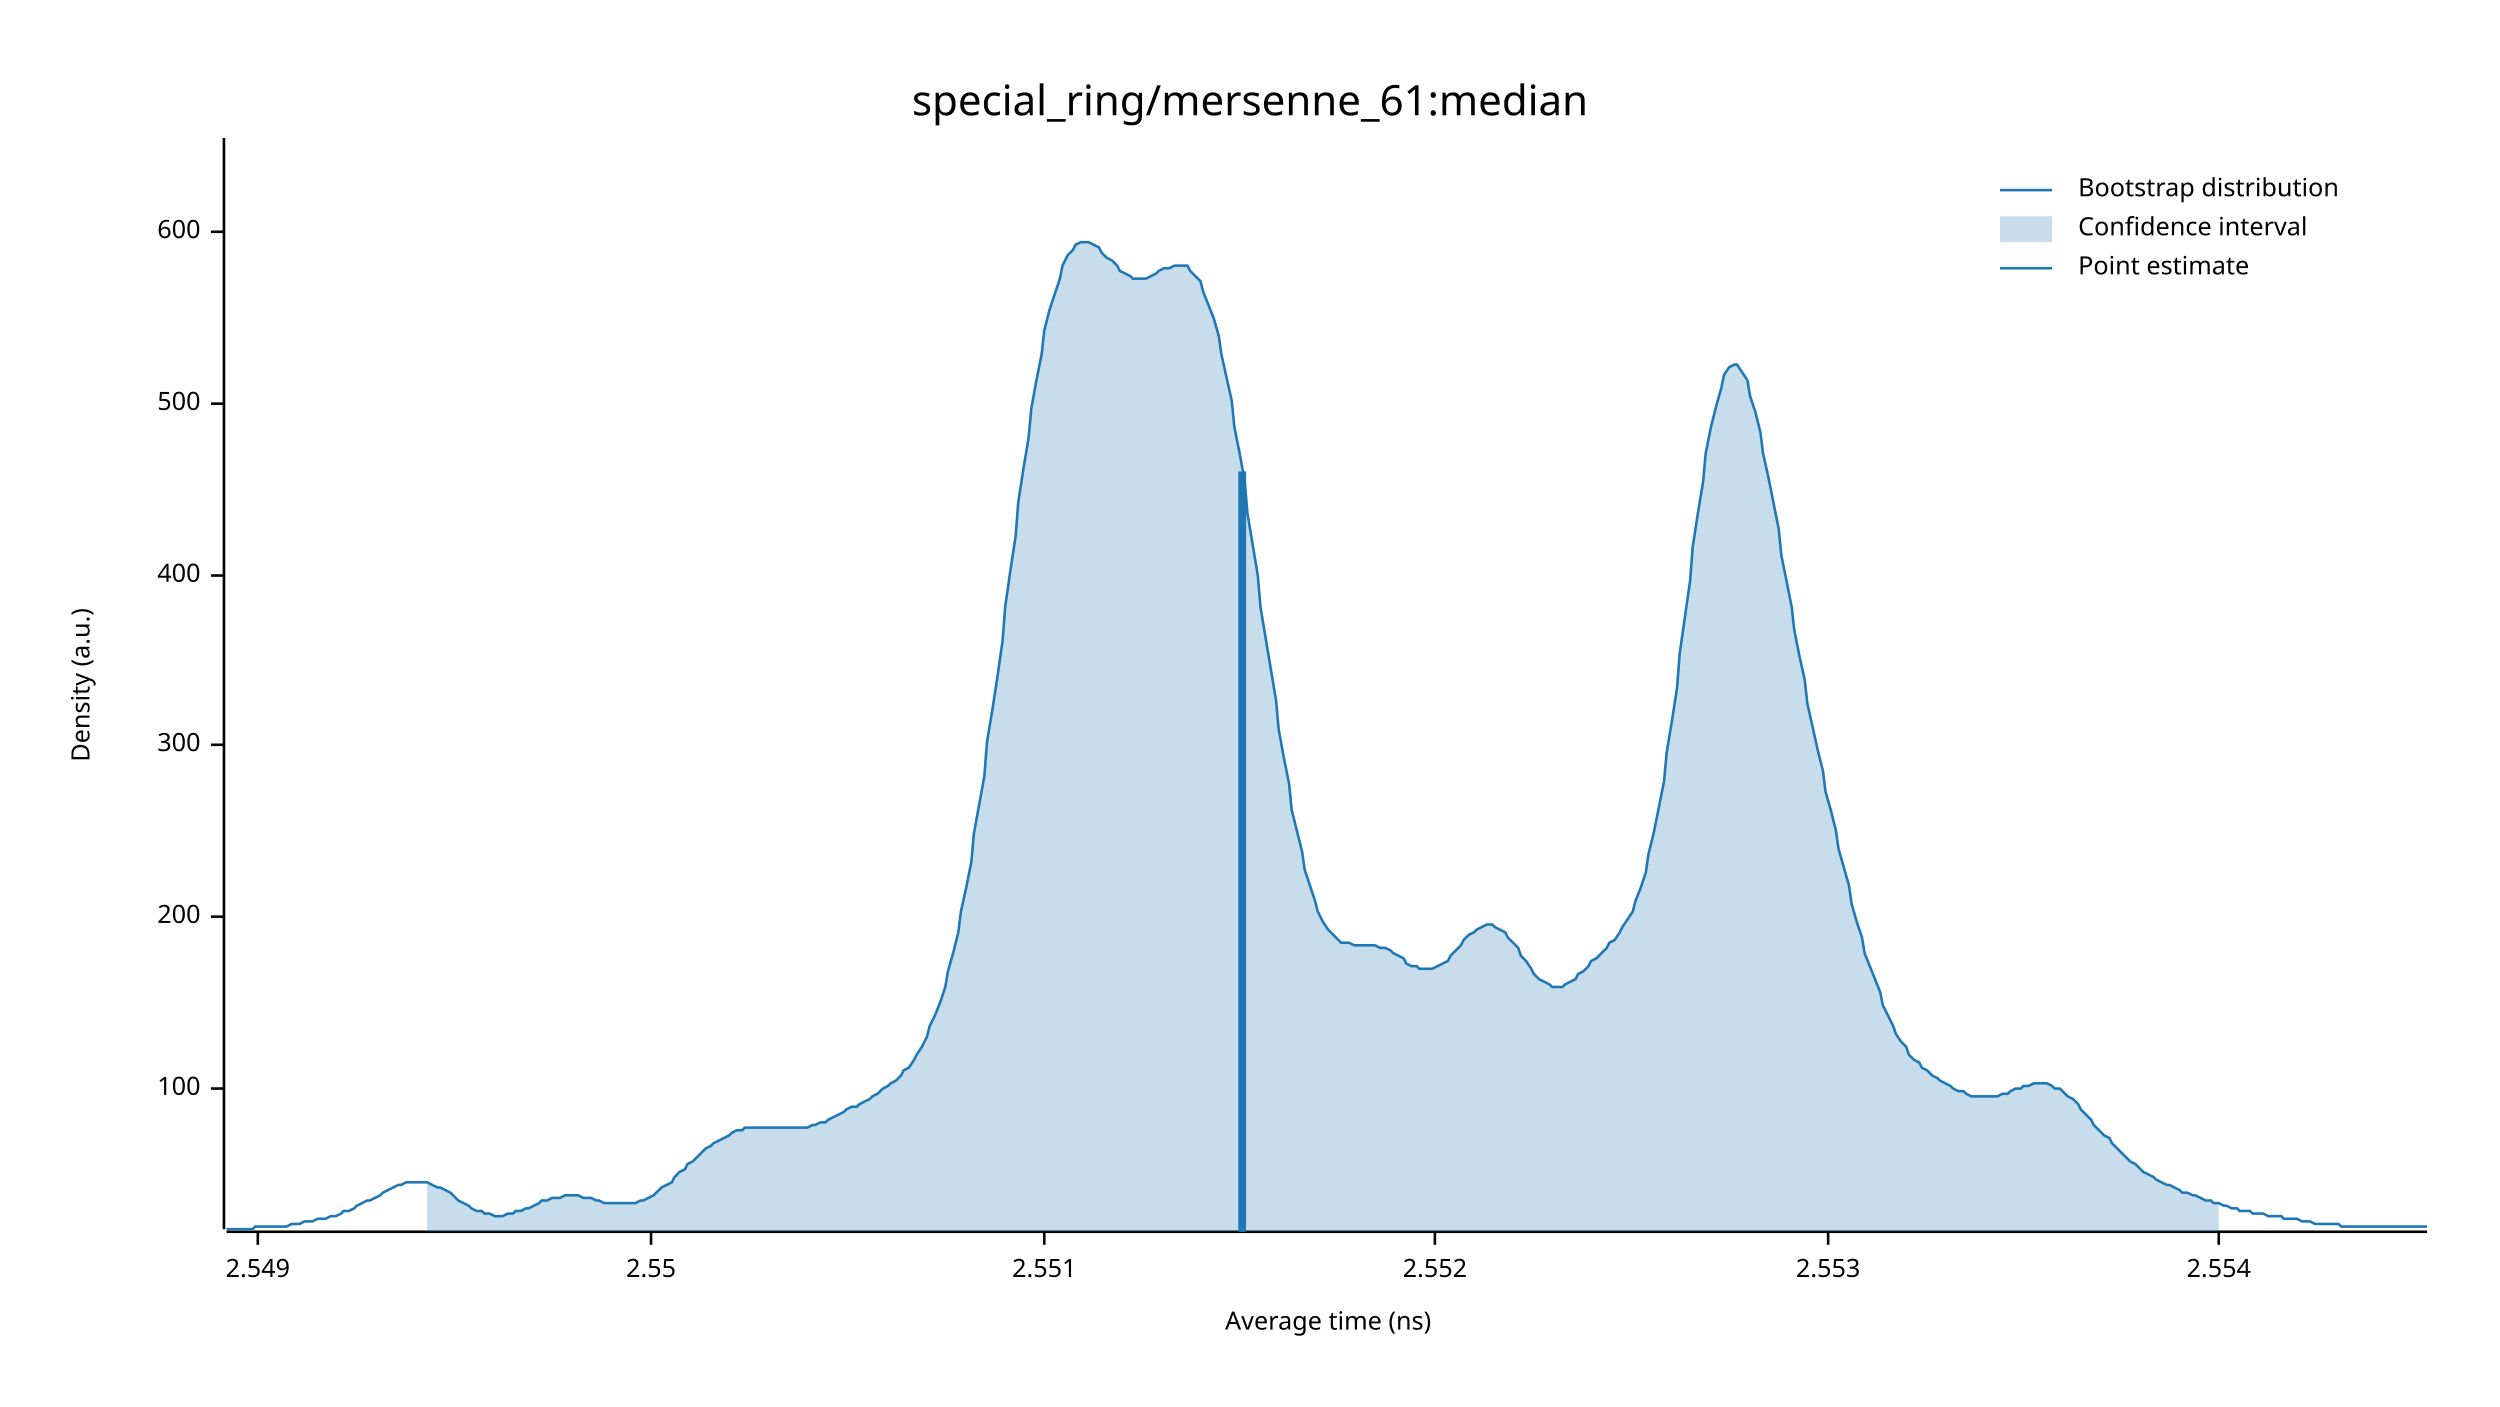
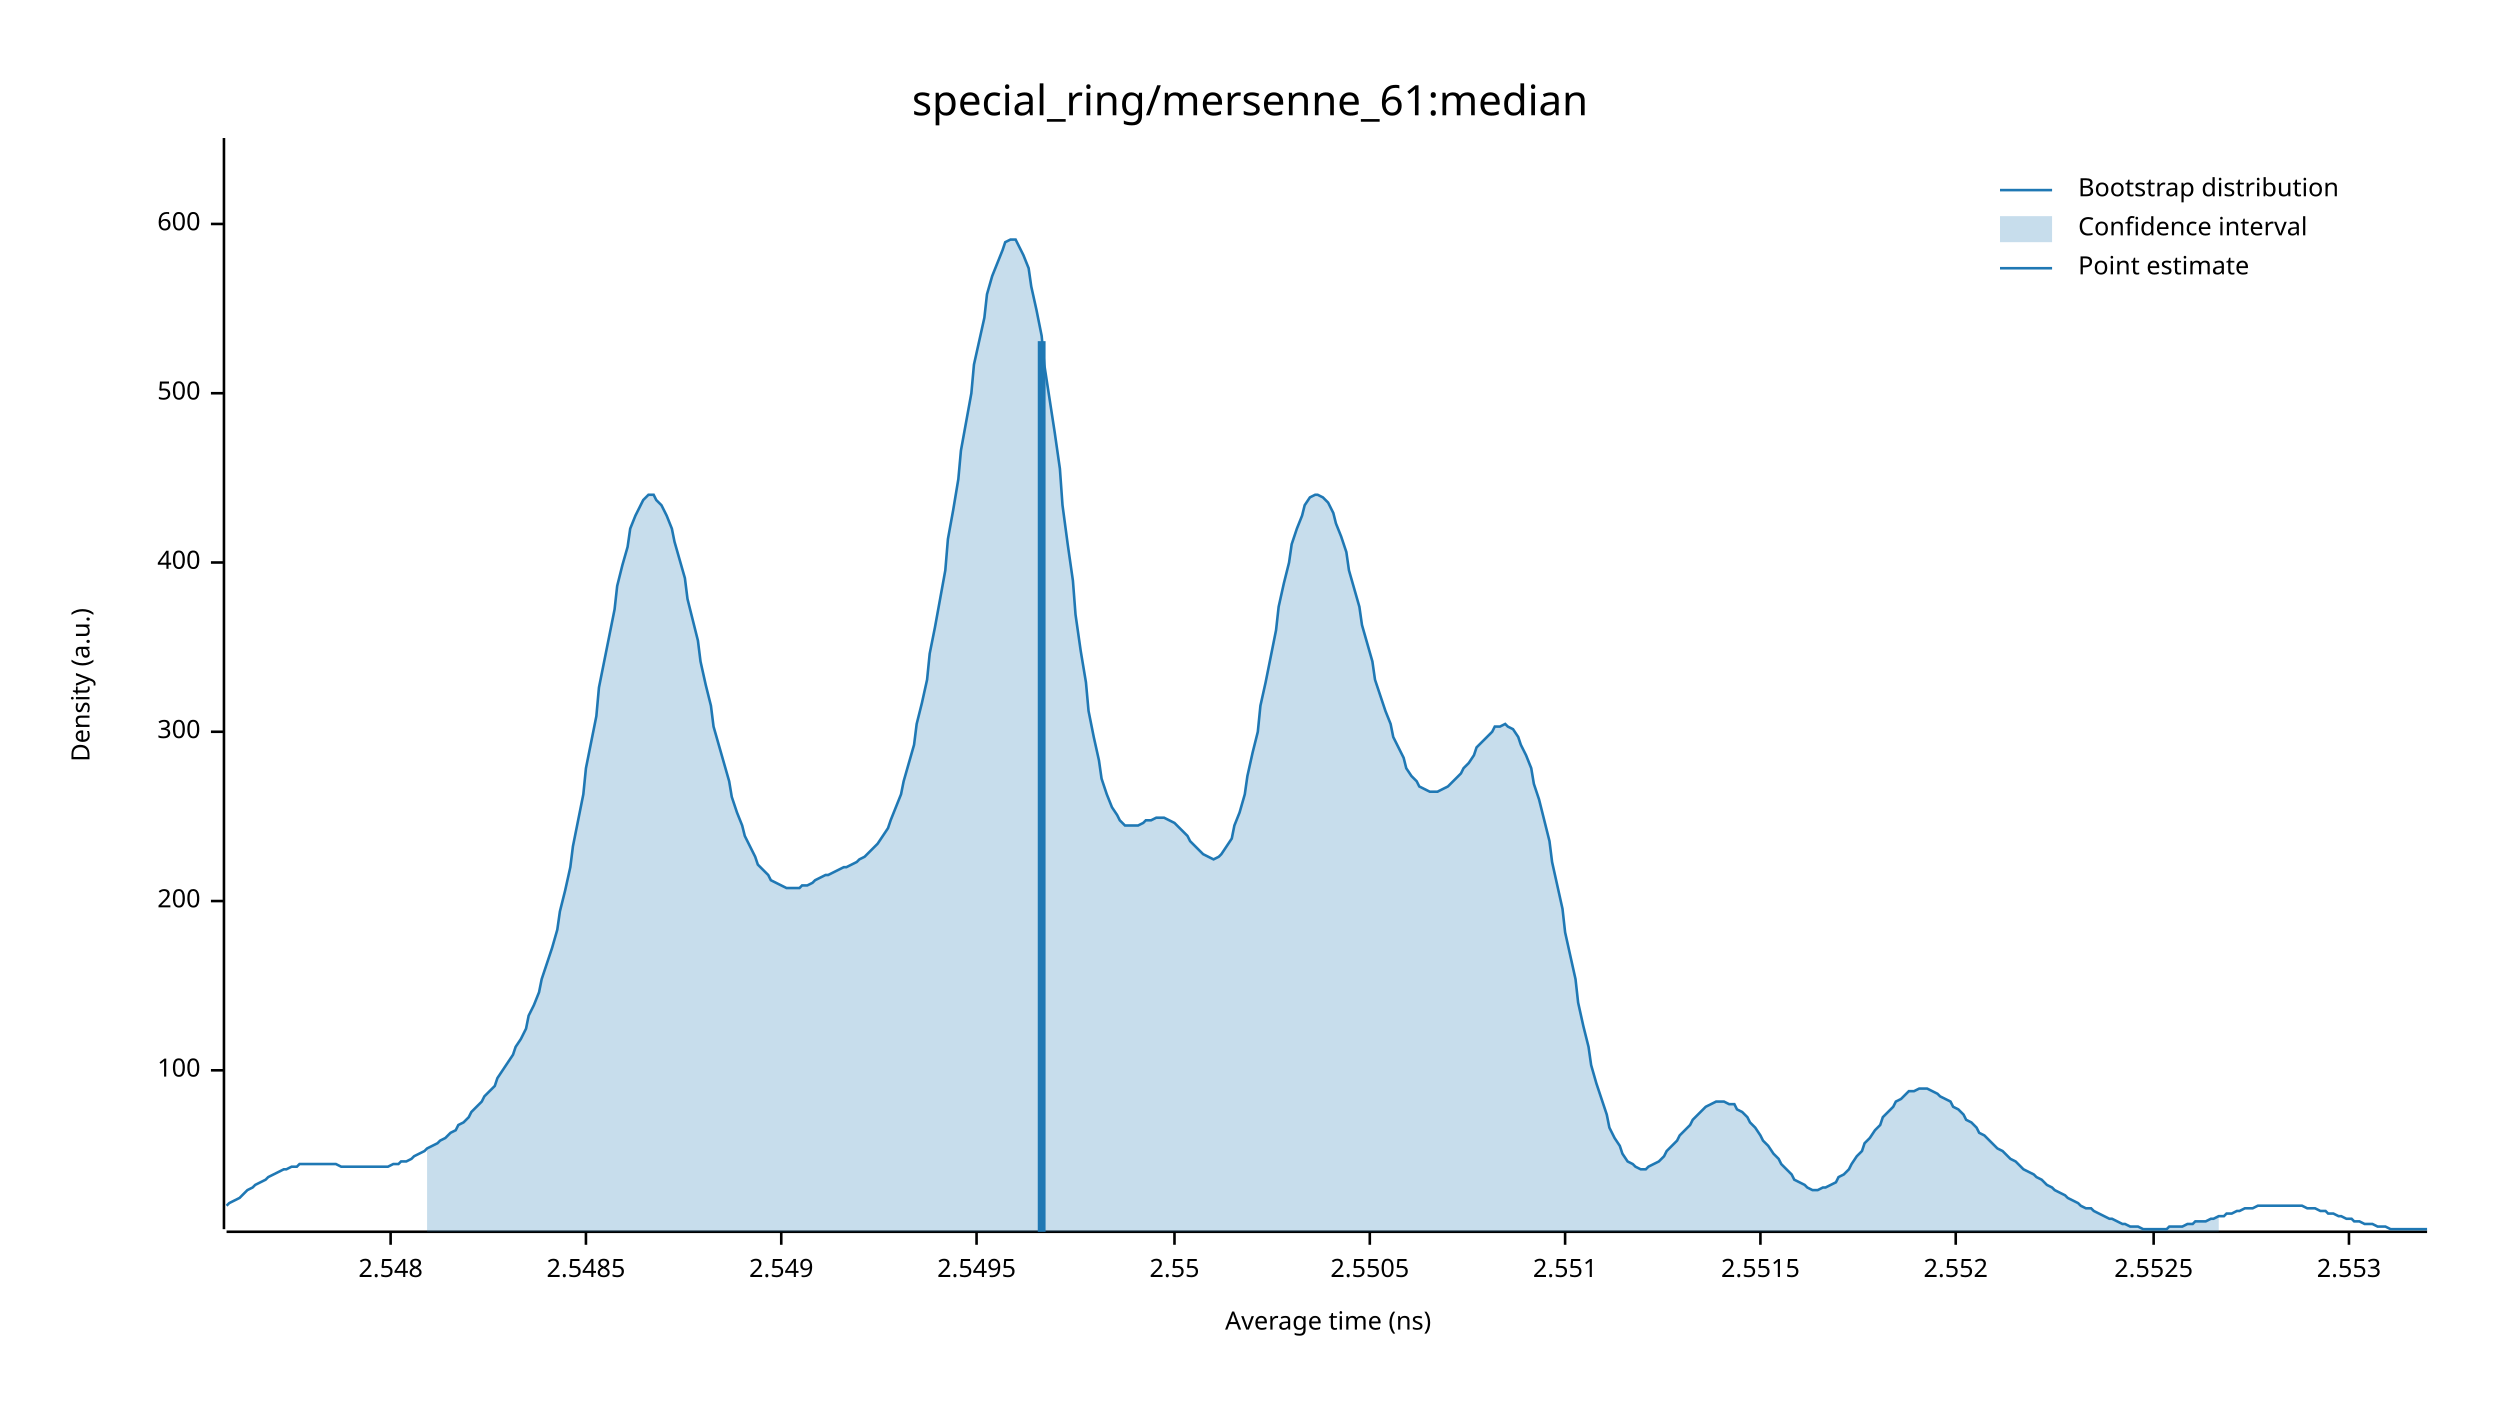
<svg xmlns="http://www.w3.org/2000/svg" width="960" height="540" viewBox="0 0 960 540">
  <text x="480" y="32" dy="0.76em" text-anchor="middle" font-family="sans-serif" font-size="16.129" opacity="1" fill="#000000">
special_ring/mersenne_61:median
</text>
  <text x="27" y="263" dy="0.76em" text-anchor="middle" font-family="sans-serif" font-size="9.677" opacity="1" fill="#000000" transform="rotate(270, 27, 263)">
Density (a.u.)
</text>
  <text x="510" y="513" dy="-0.5ex" text-anchor="middle" font-family="sans-serif" font-size="9.677" opacity="1" fill="#000000">
Average time (ns)
</text>
  <polyline fill="none" opacity="1" stroke="#000000" stroke-width="1" points="86,53 86,472 " />
-   <text x="77" y="418" dy="0.5ex" text-anchor="end" font-family="sans-serif" font-size="9.677" opacity="1" fill="#000000">
+   <text x="77" y="411" dy="0.5ex" text-anchor="end" font-family="sans-serif" font-size="9.677" opacity="1" fill="#000000">
100
</text>
-   <polyline fill="none" opacity="1" stroke="#000000" stroke-width="1" points="81,418 86,418 " />
-   <text x="77" y="352" dy="0.5ex" text-anchor="end" font-family="sans-serif" font-size="9.677" opacity="1" fill="#000000">
+   <polyline fill="none" opacity="1" stroke="#000000" stroke-width="1" points="81,411 86,411 " />
+   <text x="77" y="346" dy="0.5ex" text-anchor="end" font-family="sans-serif" font-size="9.677" opacity="1" fill="#000000">
200
</text>
-   <polyline fill="none" opacity="1" stroke="#000000" stroke-width="1" points="81,352 86,352 " />
-   <text x="77" y="286" dy="0.5ex" text-anchor="end" font-family="sans-serif" font-size="9.677" opacity="1" fill="#000000">
+   <polyline fill="none" opacity="1" stroke="#000000" stroke-width="1" points="81,346 86,346 " />
+   <text x="77" y="281" dy="0.5ex" text-anchor="end" font-family="sans-serif" font-size="9.677" opacity="1" fill="#000000">
300
</text>
-   <polyline fill="none" opacity="1" stroke="#000000" stroke-width="1" points="81,286 86,286 " />
-   <text x="77" y="221" dy="0.5ex" text-anchor="end" font-family="sans-serif" font-size="9.677" opacity="1" fill="#000000">
+   <polyline fill="none" opacity="1" stroke="#000000" stroke-width="1" points="81,281 86,281 " />
+   <text x="77" y="216" dy="0.5ex" text-anchor="end" font-family="sans-serif" font-size="9.677" opacity="1" fill="#000000">
400
</text>
-   <polyline fill="none" opacity="1" stroke="#000000" stroke-width="1" points="81,221 86,221 " />
-   <text x="77" y="155" dy="0.5ex" text-anchor="end" font-family="sans-serif" font-size="9.677" opacity="1" fill="#000000">
+   <polyline fill="none" opacity="1" stroke="#000000" stroke-width="1" points="81,216 86,216 " />
+   <text x="77" y="151" dy="0.5ex" text-anchor="end" font-family="sans-serif" font-size="9.677" opacity="1" fill="#000000">
500
</text>
-   <polyline fill="none" opacity="1" stroke="#000000" stroke-width="1" points="81,155 86,155 " />
-   <text x="77" y="89" dy="0.5ex" text-anchor="end" font-family="sans-serif" font-size="9.677" opacity="1" fill="#000000">
+   <polyline fill="none" opacity="1" stroke="#000000" stroke-width="1" points="81,151 86,151 " />
+   <text x="77" y="86" dy="0.5ex" text-anchor="end" font-family="sans-serif" font-size="9.677" opacity="1" fill="#000000">
600
</text>
-   <polyline fill="none" opacity="1" stroke="#000000" stroke-width="1" points="81,89 86,89 " />
+   <polyline fill="none" opacity="1" stroke="#000000" stroke-width="1" points="81,86 86,86 " />
  <polyline fill="none" opacity="1" stroke="#000000" stroke-width="1" points="87,473 932,473 " />
-   <text x="99" y="483" dy="0.76em" text-anchor="middle" font-family="sans-serif" font-size="9.677" opacity="1" fill="#000000">
+   <text x="150" y="483" dy="0.76em" text-anchor="middle" font-family="sans-serif" font-size="9.677" opacity="1" fill="#000000">
+ 2.548
+ </text>
+   <polyline fill="none" opacity="1" stroke="#000000" stroke-width="1" points="150,473 150,478 " />
+   <text x="225" y="483" dy="0.76em" text-anchor="middle" font-family="sans-serif" font-size="9.677" opacity="1" fill="#000000">
+ 2.5485
+ </text>
+   <polyline fill="none" opacity="1" stroke="#000000" stroke-width="1" points="225,473 225,478 " />
+   <text x="300" y="483" dy="0.76em" text-anchor="middle" font-family="sans-serif" font-size="9.677" opacity="1" fill="#000000">
2.549
</text>
-   <polyline fill="none" opacity="1" stroke="#000000" stroke-width="1" points="99,473 99,478 " />
-   <text x="250" y="483" dy="0.76em" text-anchor="middle" font-family="sans-serif" font-size="9.677" opacity="1" fill="#000000">
+   <polyline fill="none" opacity="1" stroke="#000000" stroke-width="1" points="300,473 300,478 " />
+   <text x="375" y="483" dy="0.76em" text-anchor="middle" font-family="sans-serif" font-size="9.677" opacity="1" fill="#000000">
+ 2.5495
+ </text>
+   <polyline fill="none" opacity="1" stroke="#000000" stroke-width="1" points="375,473 375,478 " />
+   <text x="451" y="483" dy="0.76em" text-anchor="middle" font-family="sans-serif" font-size="9.677" opacity="1" fill="#000000">
2.55
</text>
-   <polyline fill="none" opacity="1" stroke="#000000" stroke-width="1" points="250,473 250,478 " />
-   <text x="401" y="483" dy="0.76em" text-anchor="middle" font-family="sans-serif" font-size="9.677" opacity="1" fill="#000000">
+   <polyline fill="none" opacity="1" stroke="#000000" stroke-width="1" points="451,473 451,478 " />
+   <text x="526" y="483" dy="0.76em" text-anchor="middle" font-family="sans-serif" font-size="9.677" opacity="1" fill="#000000">
+ 2.5505
+ </text>
+   <polyline fill="none" opacity="1" stroke="#000000" stroke-width="1" points="526,473 526,478 " />
+   <text x="601" y="483" dy="0.76em" text-anchor="middle" font-family="sans-serif" font-size="9.677" opacity="1" fill="#000000">
2.551
</text>
-   <polyline fill="none" opacity="1" stroke="#000000" stroke-width="1" points="401,473 401,478 " />
-   <text x="551" y="483" dy="0.76em" text-anchor="middle" font-family="sans-serif" font-size="9.677" opacity="1" fill="#000000">
+   <polyline fill="none" opacity="1" stroke="#000000" stroke-width="1" points="601,473 601,478 " />
+   <text x="676" y="483" dy="0.76em" text-anchor="middle" font-family="sans-serif" font-size="9.677" opacity="1" fill="#000000">
+ 2.5515
+ </text>
+   <polyline fill="none" opacity="1" stroke="#000000" stroke-width="1" points="676,473 676,478 " />
+   <text x="751" y="483" dy="0.76em" text-anchor="middle" font-family="sans-serif" font-size="9.677" opacity="1" fill="#000000">
2.552
</text>
-   <polyline fill="none" opacity="1" stroke="#000000" stroke-width="1" points="551,473 551,478 " />
-   <text x="702" y="483" dy="0.76em" text-anchor="middle" font-family="sans-serif" font-size="9.677" opacity="1" fill="#000000">
+   <polyline fill="none" opacity="1" stroke="#000000" stroke-width="1" points="751,473 751,478 " />
+   <text x="827" y="483" dy="0.76em" text-anchor="middle" font-family="sans-serif" font-size="9.677" opacity="1" fill="#000000">
+ 2.5525
+ </text>
+   <polyline fill="none" opacity="1" stroke="#000000" stroke-width="1" points="827,473 827,478 " />
+   <text x="902" y="483" dy="0.76em" text-anchor="middle" font-family="sans-serif" font-size="9.677" opacity="1" fill="#000000">
2.553
</text>
-   <polyline fill="none" opacity="1" stroke="#000000" stroke-width="1" points="702,473 702,478 " />
-   <text x="852" y="483" dy="0.76em" text-anchor="middle" font-family="sans-serif" font-size="9.677" opacity="1" fill="#000000">
- 2.554
- </text>
-   <polyline fill="none" opacity="1" stroke="#000000" stroke-width="1" points="852,473 852,478 " />
-   <polyline fill="none" opacity="1" stroke="#1F78B4" stroke-width="1" points="87,472 88,472 90,472 92,472 93,472 95,472 97,472 98,471 100,471 102,471 103,471 105,471 107,471 109,471 110,471 112,470 114,470 115,470 117,469 119,469 120,469 122,468 124,468 125,468 127,467 129,467 131,466 132,465 134,465 136,464 137,463 139,462 141,461 142,461 144,460 146,459 147,458 149,457 151,456 153,455 154,455 156,454 158,454 159,454 161,454 163,454 164,454 166,455 168,456 169,456 171,457 173,458 175,460 176,461 178,462 180,463 181,464 183,465 185,465 186,466 188,466 190,467 191,467 193,467 195,466 197,466 198,465 200,465 202,464 203,464 205,463 207,462 208,461 210,461 212,460 214,460 215,460 217,459 219,459 220,459 222,459 224,460 225,460 227,460 229,461 230,461 232,462 234,462 236,462 237,462 239,462 241,462 242,462 244,462 246,461 247,461 249,460 251,459 252,458 254,456 256,455 258,454 259,452 261,450 263,449 264,447 266,446 268,444 269,443 271,441 273,440 274,439 276,438 278,437 280,436 281,435 283,434 285,434 286,433 288,433 290,433 291,433 293,433 295,433 296,433 298,433 300,433 302,433 303,433 305,433 307,433 308,433 310,433 312,432 313,432 315,431 317,431 318,430 320,429 322,428 324,427 325,426 327,425 329,425 330,424 332,423 334,422 335,421 337,420 339,418 341,417 342,416 344,415 346,413 347,411 349,410 351,407 352,405 354,402 356,398 357,394 359,390 361,385 363,379 364,373 366,366 368,358 369,350 371,341 373,331 374,320 376,309 378,298 379,285 381,273 383,260 385,246 386,233 388,219 390,206 391,193 393,180 395,168 396,157 398,146 400,136 401,127 403,119 405,113 407,107 408,102 410,98 412,96 413,94 415,93 417,93 418,93 420,94 422,95 423,97 425,99 427,100 429,102 430,104 432,105 434,106 435,107 437,107 439,107 440,107 442,106 444,105 445,104 447,103 449,103 451,102 452,102 454,102 456,102 457,104 459,106 461,108 462,112 464,117 466,122 468,129 469,136 471,145 473,154 474,164 476,174 478,185 479,197 481,209 483,221 484,233 486,245 488,257 490,269 491,280 493,291 495,301 496,311 498,319 500,327 501,334 503,340 505,346 506,350 508,354 510,357 512,359 513,360 515,362 517,362 518,362 520,363 522,363 523,363 525,363 527,363 528,363 530,364 532,364 534,365 535,366 537,367 539,368 540,370 542,371 544,371 545,372 547,372 549,372 550,372 552,371 554,370 556,369 557,367 559,365 561,363 562,361 564,359 566,358 567,357 569,356 571,355 573,355 574,356 576,357 578,358 579,360 581,362 583,364 584,367 586,369 588,372 589,374 591,376 593,377 595,378 596,379 598,379 600,379 601,378 603,377 605,376 606,374 608,373 610,371 611,369 613,368 615,366 617,364 618,362 620,361 622,358 623,356 625,353 627,350 628,346 630,341 632,335 633,328 635,320 637,310 639,300 640,289 642,277 644,264 645,251 647,237 649,223 650,210 652,197 654,185 655,174 657,164 659,156 661,149 662,144 664,141 666,140 667,140 669,143 671,146 672,152 674,158 676,166 677,174 679,183 681,193 683,203 684,213 686,223 688,233 689,242 691,252 693,261 694,270 696,279 698,288 700,296 701,304 703,311 705,319 706,326 708,333 710,340 711,347 713,354 715,360 716,366 718,371 720,376 722,381 723,386 725,390 727,394 728,397 730,400 732,402 733,405 735,407 737,408 738,410 740,411 742,413 744,414 745,415 747,416 749,417 750,418 752,419 754,419 755,420 757,421 759,421 760,421 762,421 764,421 766,421 767,421 769,420 771,420 772,419 774,418 776,418 777,417 779,417 781,416 782,416 784,416 786,416 788,417 789,418 791,418 793,420 794,421 796,422 798,424 799,426 801,428 803,430 804,432 806,434 808,436 810,437 811,439 813,441 815,443 816,444 818,446 820,447 821,448 823,450 825,451 827,452 828,453 830,454 832,455 833,455 835,456 837,457 838,458 840,458 842,459 843,459 845,460 847,461 849,461 850,462 852,462 854,463 855,463 857,464 859,464 860,465 862,465 864,465 865,466 867,466 869,466 871,467 872,467 874,467 876,467 877,468 879,468 881,468 882,468 884,469 886,469 887,469 889,470 891,470 893,470 894,470 896,470 898,470 899,471 901,471 903,471 904,471 906,471 908,471 909,471 911,471 913,471 915,471 916,471 918,471 920,471 921,471 923,471 925,471 926,471 928,471 930,471 932,471 " />
-   <polygon opacity="0.25" fill="#1F78B4" points="164,454 166,455 168,456 169,456 171,457 173,458 175,460 176,461 178,462 180,463 181,464 183,465 185,465 186,466 188,466 190,467 191,467 193,467 195,466 197,466 198,465 200,465 202,464 203,464 205,463 207,462 208,461 210,461 212,460 214,460 215,460 217,459 219,459 220,459 222,459 224,460 225,460 227,460 229,461 230,461 232,462 234,462 236,462 237,462 239,462 241,462 242,462 244,462 246,461 247,461 249,460 251,459 252,458 254,456 256,455 258,454 259,452 261,450 263,449 264,447 266,446 268,444 269,443 271,441 273,440 274,439 276,438 278,437 280,436 281,435 283,434 285,434 286,433 288,433 290,433 291,433 293,433 295,433 296,433 298,433 300,433 302,433 303,433 305,433 307,433 308,433 310,433 312,432 313,432 315,431 317,431 318,430 320,429 322,428 324,427 325,426 327,425 329,425 330,424 332,423 334,422 335,421 337,420 339,418 341,417 342,416 344,415 346,413 347,411 349,410 351,407 352,405 354,402 356,398 357,394 359,390 361,385 363,379 364,373 366,366 368,358 369,350 371,341 373,331 374,320 376,309 378,298 379,285 381,273 383,260 385,246 386,233 388,219 390,206 391,193 393,180 395,168 396,157 398,146 400,136 401,127 403,119 405,113 407,107 408,102 410,98 412,96 413,94 415,93 417,93 418,93 420,94 422,95 423,97 425,99 427,100 429,102 430,104 432,105 434,106 435,107 437,107 439,107 440,107 442,106 444,105 445,104 447,103 449,103 451,102 452,102 454,102 456,102 457,104 459,106 461,108 462,112 464,117 466,122 468,129 469,136 471,145 473,154 474,164 476,174 478,185 479,197 481,209 483,221 484,233 486,245 488,257 490,269 491,280 493,291 495,301 496,311 498,319 500,327 501,334 503,340 505,346 506,350 508,354 510,357 512,359 513,360 515,362 517,362 518,362 520,363 522,363 523,363 525,363 527,363 528,363 530,364 532,364 534,365 535,366 537,367 539,368 540,370 542,371 544,371 545,372 547,372 549,372 550,372 552,371 554,370 556,369 557,367 559,365 561,363 562,361 564,359 566,358 567,357 569,356 571,355 573,355 574,356 576,357 578,358 579,360 581,362 583,364 584,367 586,369 588,372 589,374 591,376 593,377 595,378 596,379 598,379 600,379 601,378 603,377 605,376 606,374 608,373 610,371 611,369 613,368 615,366 617,364 618,362 620,361 622,358 623,356 625,353 627,350 628,346 630,341 632,335 633,328 635,320 637,310 639,300 640,289 642,277 644,264 645,251 647,237 649,223 650,210 652,197 654,185 655,174 657,164 659,156 661,149 662,144 664,141 666,140 667,140 669,143 671,146 672,152 674,158 676,166 677,174 679,183 681,193 683,203 684,213 686,223 688,233 689,242 691,252 693,261 694,270 696,279 698,288 700,296 701,304 703,311 705,319 706,326 708,333 710,340 711,347 713,354 715,360 716,366 718,371 720,376 722,381 723,386 725,390 727,394 728,397 730,400 732,402 733,405 735,407 737,408 738,410 740,411 742,413 744,414 745,415 747,416 749,417 750,418 752,419 754,419 755,420 757,421 759,421 760,421 762,421 764,421 766,421 767,421 769,420 771,420 772,419 774,418 776,418 777,417 779,417 781,416 782,416 784,416 786,416 788,417 789,418 791,418 793,420 794,421 796,422 798,424 799,426 801,428 803,430 804,432 806,434 808,436 810,437 811,439 813,441 815,443 816,444 818,446 820,447 821,448 823,450 825,451 827,452 828,453 830,454 832,455 833,455 835,456 837,457 838,458 840,458 842,459 843,459 845,460 847,461 849,461 850,462 852,462 852,473 164,473 " />
-   <polyline fill="none" opacity="1" stroke="#1F78B4" stroke-width="3" points="477,473 477,181 " />
+   <polyline fill="none" opacity="1" stroke="#000000" stroke-width="1" points="902,473 902,478 " />
+   <polyline fill="none" opacity="1" stroke="#1F78B4" stroke-width="1" points="87,463 88,462 90,461 92,460 93,459 95,457 97,456 98,455 100,454 102,453 103,452 105,451 107,450 109,449 110,449 112,448 114,448 115,447 117,447 119,447 120,447 122,447 124,447 125,447 127,447 129,447 131,448 132,448 134,448 136,448 137,448 139,448 141,448 142,448 144,448 146,448 147,448 149,448 151,447 153,447 154,446 156,446 158,445 159,444 161,443 163,442 164,441 166,440 168,439 169,438 171,437 173,435 175,434 176,432 178,431 180,429 181,427 183,425 185,423 186,421 188,419 190,417 191,414 193,411 195,408 197,405 198,402 200,399 202,395 203,390 205,386 207,381 208,376 210,370 212,364 214,357 215,350 217,342 219,333 220,325 222,315 224,305 225,295 227,285 229,275 230,264 232,254 234,244 236,234 237,225 239,217 241,210 242,203 244,198 246,194 247,192 249,190 251,190 252,192 254,194 256,198 258,203 259,208 261,215 263,222 264,230 266,238 268,246 269,254 271,263 273,271 274,279 276,286 278,293 280,300 281,306 283,312 285,317 286,321 288,325 290,329 291,332 293,334 295,336 296,338 298,339 300,340 302,341 303,341 305,341 307,341 308,340 310,340 312,339 313,338 315,337 317,336 318,336 320,335 322,334 324,333 325,333 327,332 329,331 330,330 332,329 334,327 335,326 337,324 339,321 341,318 342,315 344,310 346,305 347,300 349,293 351,286 352,278 354,270 356,261 357,251 359,241 361,230 363,219 364,207 366,196 368,184 369,173 371,162 373,151 374,140 376,131 378,122 379,113 381,106 383,101 385,96 386,93 388,92 390,92 391,94 393,98 395,103 396,110 398,119 400,129 401,140 403,153 405,166 407,180 408,194 410,209 412,223 413,236 415,250 417,262 418,273 420,283 422,292 423,299 425,305 427,310 429,313 430,315 432,317 434,317 435,317 437,317 439,316 440,315 442,315 444,314 445,314 447,314 449,315 451,316 452,317 454,319 456,321 457,323 459,325 461,327 462,328 464,329 466,330 468,329 469,328 471,325 473,322 474,317 476,312 478,305 479,298 481,289 483,281 484,271 486,262 488,252 490,242 491,233 493,224 495,216 496,209 498,203 500,198 501,194 503,191 505,190 506,190 508,191 510,193 512,197 513,201 515,206 517,212 518,219 520,226 522,233 523,240 525,247 527,254 528,261 530,267 532,273 534,278 535,283 537,287 539,291 540,295 542,298 544,300 545,302 547,303 549,304 550,304 552,304 554,303 556,302 557,301 559,299 561,297 562,295 564,293 566,290 567,287 569,285 571,283 573,281 574,279 576,279 578,278 579,279 581,280 583,283 584,286 586,290 588,295 589,301 591,307 593,315 595,323 596,331 598,340 600,349 601,358 603,367 605,376 606,385 608,394 610,402 611,409 613,416 615,422 617,428 618,433 620,437 622,440 623,443 625,446 627,447 628,448 630,449 632,449 633,448 635,447 637,446 639,444 640,442 642,440 644,438 645,436 647,434 649,432 650,430 652,428 654,426 655,425 657,424 659,423 661,423 662,423 664,424 666,424 667,426 669,427 671,429 672,431 674,433 676,436 677,438 679,440 681,443 683,445 684,447 686,449 688,451 689,453 691,454 693,455 694,456 696,457 698,457 700,456 701,456 703,455 705,454 706,452 708,451 710,449 711,447 713,444 715,442 716,439 718,437 720,434 722,432 723,429 725,427 727,425 728,423 730,422 732,420 733,419 735,419 737,418 738,418 740,418 742,419 744,420 745,421 747,422 749,423 750,425 752,426 754,428 755,430 757,431 759,433 760,435 762,436 764,438 766,440 767,441 769,442 771,444 772,445 774,446 776,448 777,449 779,450 781,451 782,452 784,453 786,455 788,456 789,457 791,458 793,459 794,460 796,461 798,462 799,463 801,464 803,464 804,465 806,466 808,467 810,468 811,468 813,469 815,470 816,470 818,471 820,471 821,471 823,472 825,472 827,472 828,472 830,472 832,472 833,471 835,471 837,471 838,471 840,470 842,470 843,469 845,469 847,469 849,468 850,468 852,467 854,467 855,466 857,466 859,465 860,465 862,464 864,464 865,464 867,463 869,463 871,463 872,463 874,463 876,463 877,463 879,463 881,463 882,463 884,463 886,464 887,464 889,464 891,465 893,465 894,466 896,466 898,467 899,467 901,468 903,468 904,469 906,469 908,470 909,470 911,470 913,471 915,471 916,471 918,472 920,472 921,472 923,472 925,472 926,472 928,472 930,472 932,472 " />
+   <polygon opacity="0.25" fill="#1F78B4" points="164,441 166,440 168,439 169,438 171,437 173,435 175,434 176,432 178,431 180,429 181,427 183,425 185,423 186,421 188,419 190,417 191,414 193,411 195,408 197,405 198,402 200,399 202,395 203,390 205,386 207,381 208,376 210,370 212,364 214,357 215,350 217,342 219,333 220,325 222,315 224,305 225,295 227,285 229,275 230,264 232,254 234,244 236,234 237,225 239,217 241,210 242,203 244,198 246,194 247,192 249,190 251,190 252,192 254,194 256,198 258,203 259,208 261,215 263,222 264,230 266,238 268,246 269,254 271,263 273,271 274,279 276,286 278,293 280,300 281,306 283,312 285,317 286,321 288,325 290,329 291,332 293,334 295,336 296,338 298,339 300,340 302,341 303,341 305,341 307,341 308,340 310,340 312,339 313,338 315,337 317,336 318,336 320,335 322,334 324,333 325,333 327,332 329,331 330,330 332,329 334,327 335,326 337,324 339,321 341,318 342,315 344,310 346,305 347,300 349,293 351,286 352,278 354,270 356,261 357,251 359,241 361,230 363,219 364,207 366,196 368,184 369,173 371,162 373,151 374,140 376,131 378,122 379,113 381,106 383,101 385,96 386,93 388,92 390,92 391,94 393,98 395,103 396,110 398,119 400,129 401,140 403,153 405,166 407,180 408,194 410,209 412,223 413,236 415,250 417,262 418,273 420,283 422,292 423,299 425,305 427,310 429,313 430,315 432,317 434,317 435,317 437,317 439,316 440,315 442,315 444,314 445,314 447,314 449,315 451,316 452,317 454,319 456,321 457,323 459,325 461,327 462,328 464,329 466,330 468,329 469,328 471,325 473,322 474,317 476,312 478,305 479,298 481,289 483,281 484,271 486,262 488,252 490,242 491,233 493,224 495,216 496,209 498,203 500,198 501,194 503,191 505,190 506,190 508,191 510,193 512,197 513,201 515,206 517,212 518,219 520,226 522,233 523,240 525,247 527,254 528,261 530,267 532,273 534,278 535,283 537,287 539,291 540,295 542,298 544,300 545,302 547,303 549,304 550,304 552,304 554,303 556,302 557,301 559,299 561,297 562,295 564,293 566,290 567,287 569,285 571,283 573,281 574,279 576,279 578,278 579,279 581,280 583,283 584,286 586,290 588,295 589,301 591,307 593,315 595,323 596,331 598,340 600,349 601,358 603,367 605,376 606,385 608,394 610,402 611,409 613,416 615,422 617,428 618,433 620,437 622,440 623,443 625,446 627,447 628,448 630,449 632,449 633,448 635,447 637,446 639,444 640,442 642,440 644,438 645,436 647,434 649,432 650,430 652,428 654,426 655,425 657,424 659,423 661,423 662,423 664,424 666,424 667,426 669,427 671,429 672,431 674,433 676,436 677,438 679,440 681,443 683,445 684,447 686,449 688,451 689,453 691,454 693,455 694,456 696,457 698,457 700,456 701,456 703,455 705,454 706,452 708,451 710,449 711,447 713,444 715,442 716,439 718,437 720,434 722,432 723,429 725,427 727,425 728,423 730,422 732,420 733,419 735,419 737,418 738,418 740,418 742,419 744,420 745,421 747,422 749,423 750,425 752,426 754,428 755,430 757,431 759,433 760,435 762,436 764,438 766,440 767,441 769,442 771,444 772,445 774,446 776,448 777,449 779,450 781,451 782,452 784,453 786,455 788,456 789,457 791,458 793,459 794,460 796,461 798,462 799,463 801,464 803,464 804,465 806,466 808,467 810,468 811,468 813,469 815,470 816,470 818,471 820,471 821,471 823,472 825,472 827,472 828,472 830,472 832,472 833,471 835,471 837,471 838,471 840,470 842,470 843,469 845,469 847,469 849,468 850,468 852,467 852,473 164,473 " />
+   <polyline fill="none" opacity="1" stroke="#1F78B4" stroke-width="3" points="400,473 400,131 " />
  <text x="798" y="68" dy="0.76em" text-anchor="start" font-family="sans-serif" font-size="9.677" opacity="1" fill="#000000">
Bootstrap distribution
</text>
  <text x="798" y="83" dy="0.76em" text-anchor="start" font-family="sans-serif" font-size="9.677" opacity="1" fill="#000000">
Confidence interval
</text>
  <text x="798" y="98" dy="0.76em" text-anchor="start" font-family="sans-serif" font-size="9.677" opacity="1" fill="#000000">
Point estimate
</text>
  <polyline fill="none" opacity="1" stroke="#1F78B4" stroke-width="1" points="768,73 788,73 " />
  <rect x="768" y="83" width="20" height="10" opacity="0.25" fill="#1F78B4" stroke="none" />
  <polyline fill="none" opacity="1" stroke="#1F78B4" stroke-width="1" points="768,103 788,103 " />
</svg>
